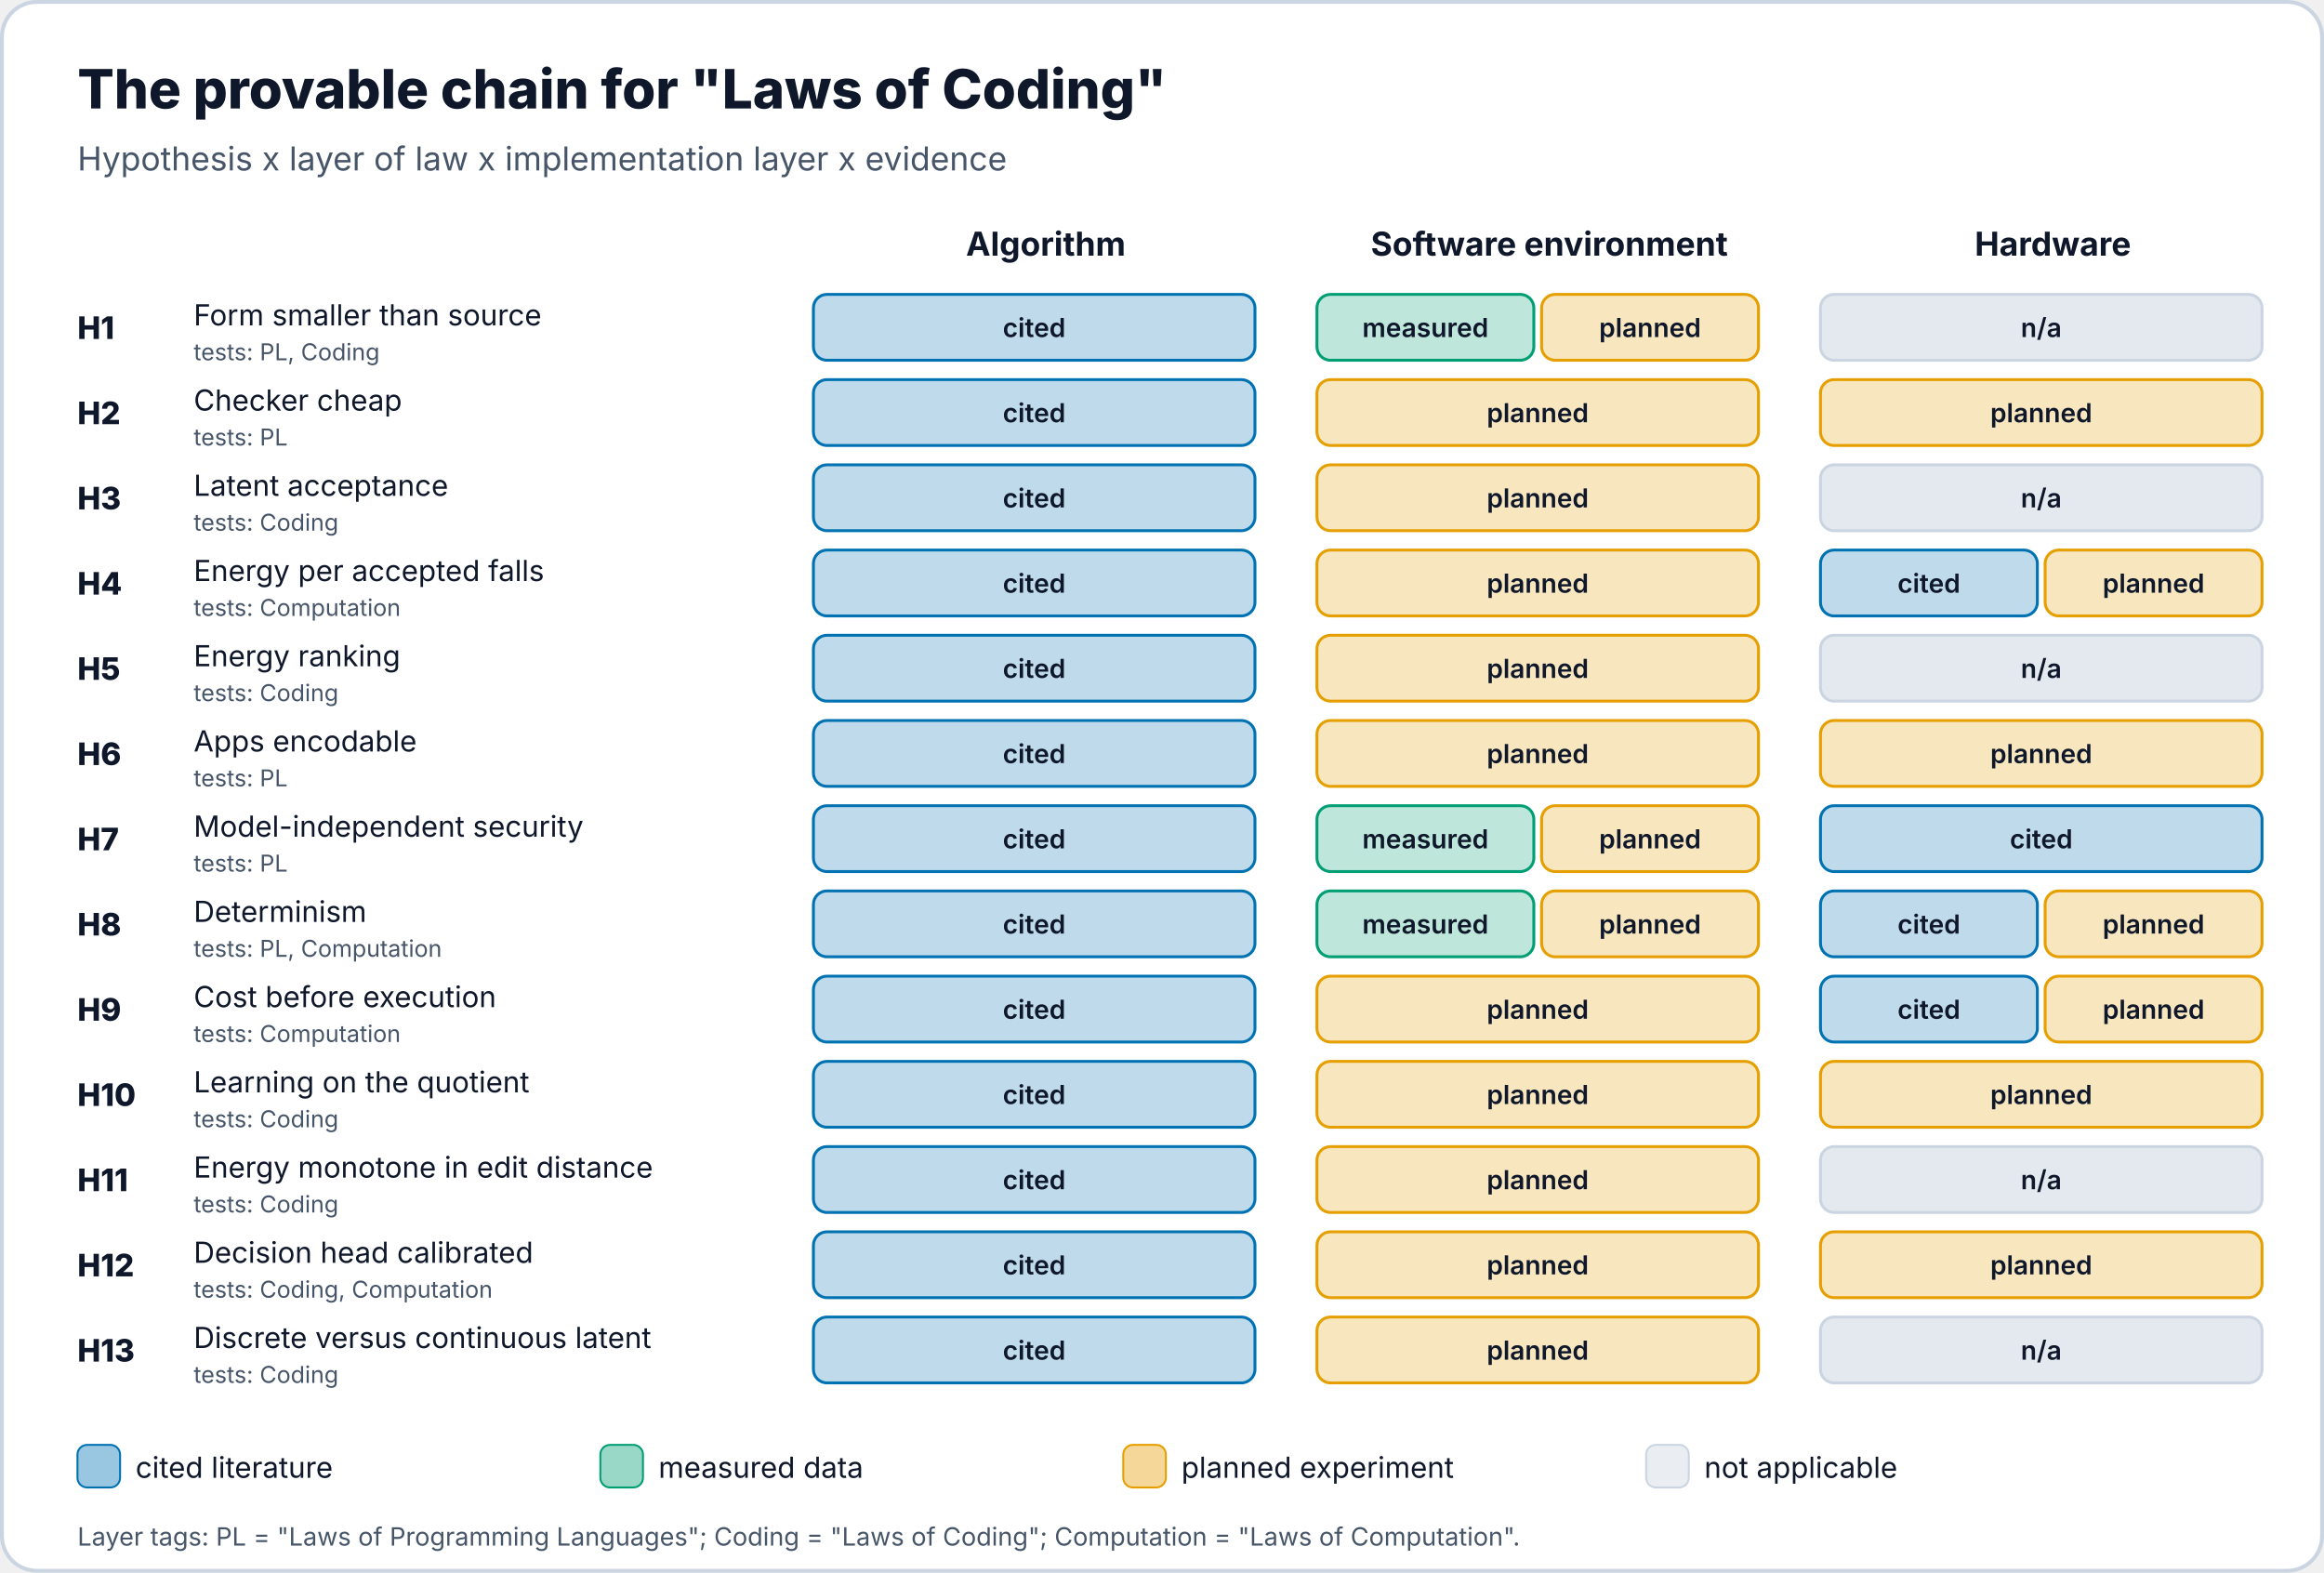
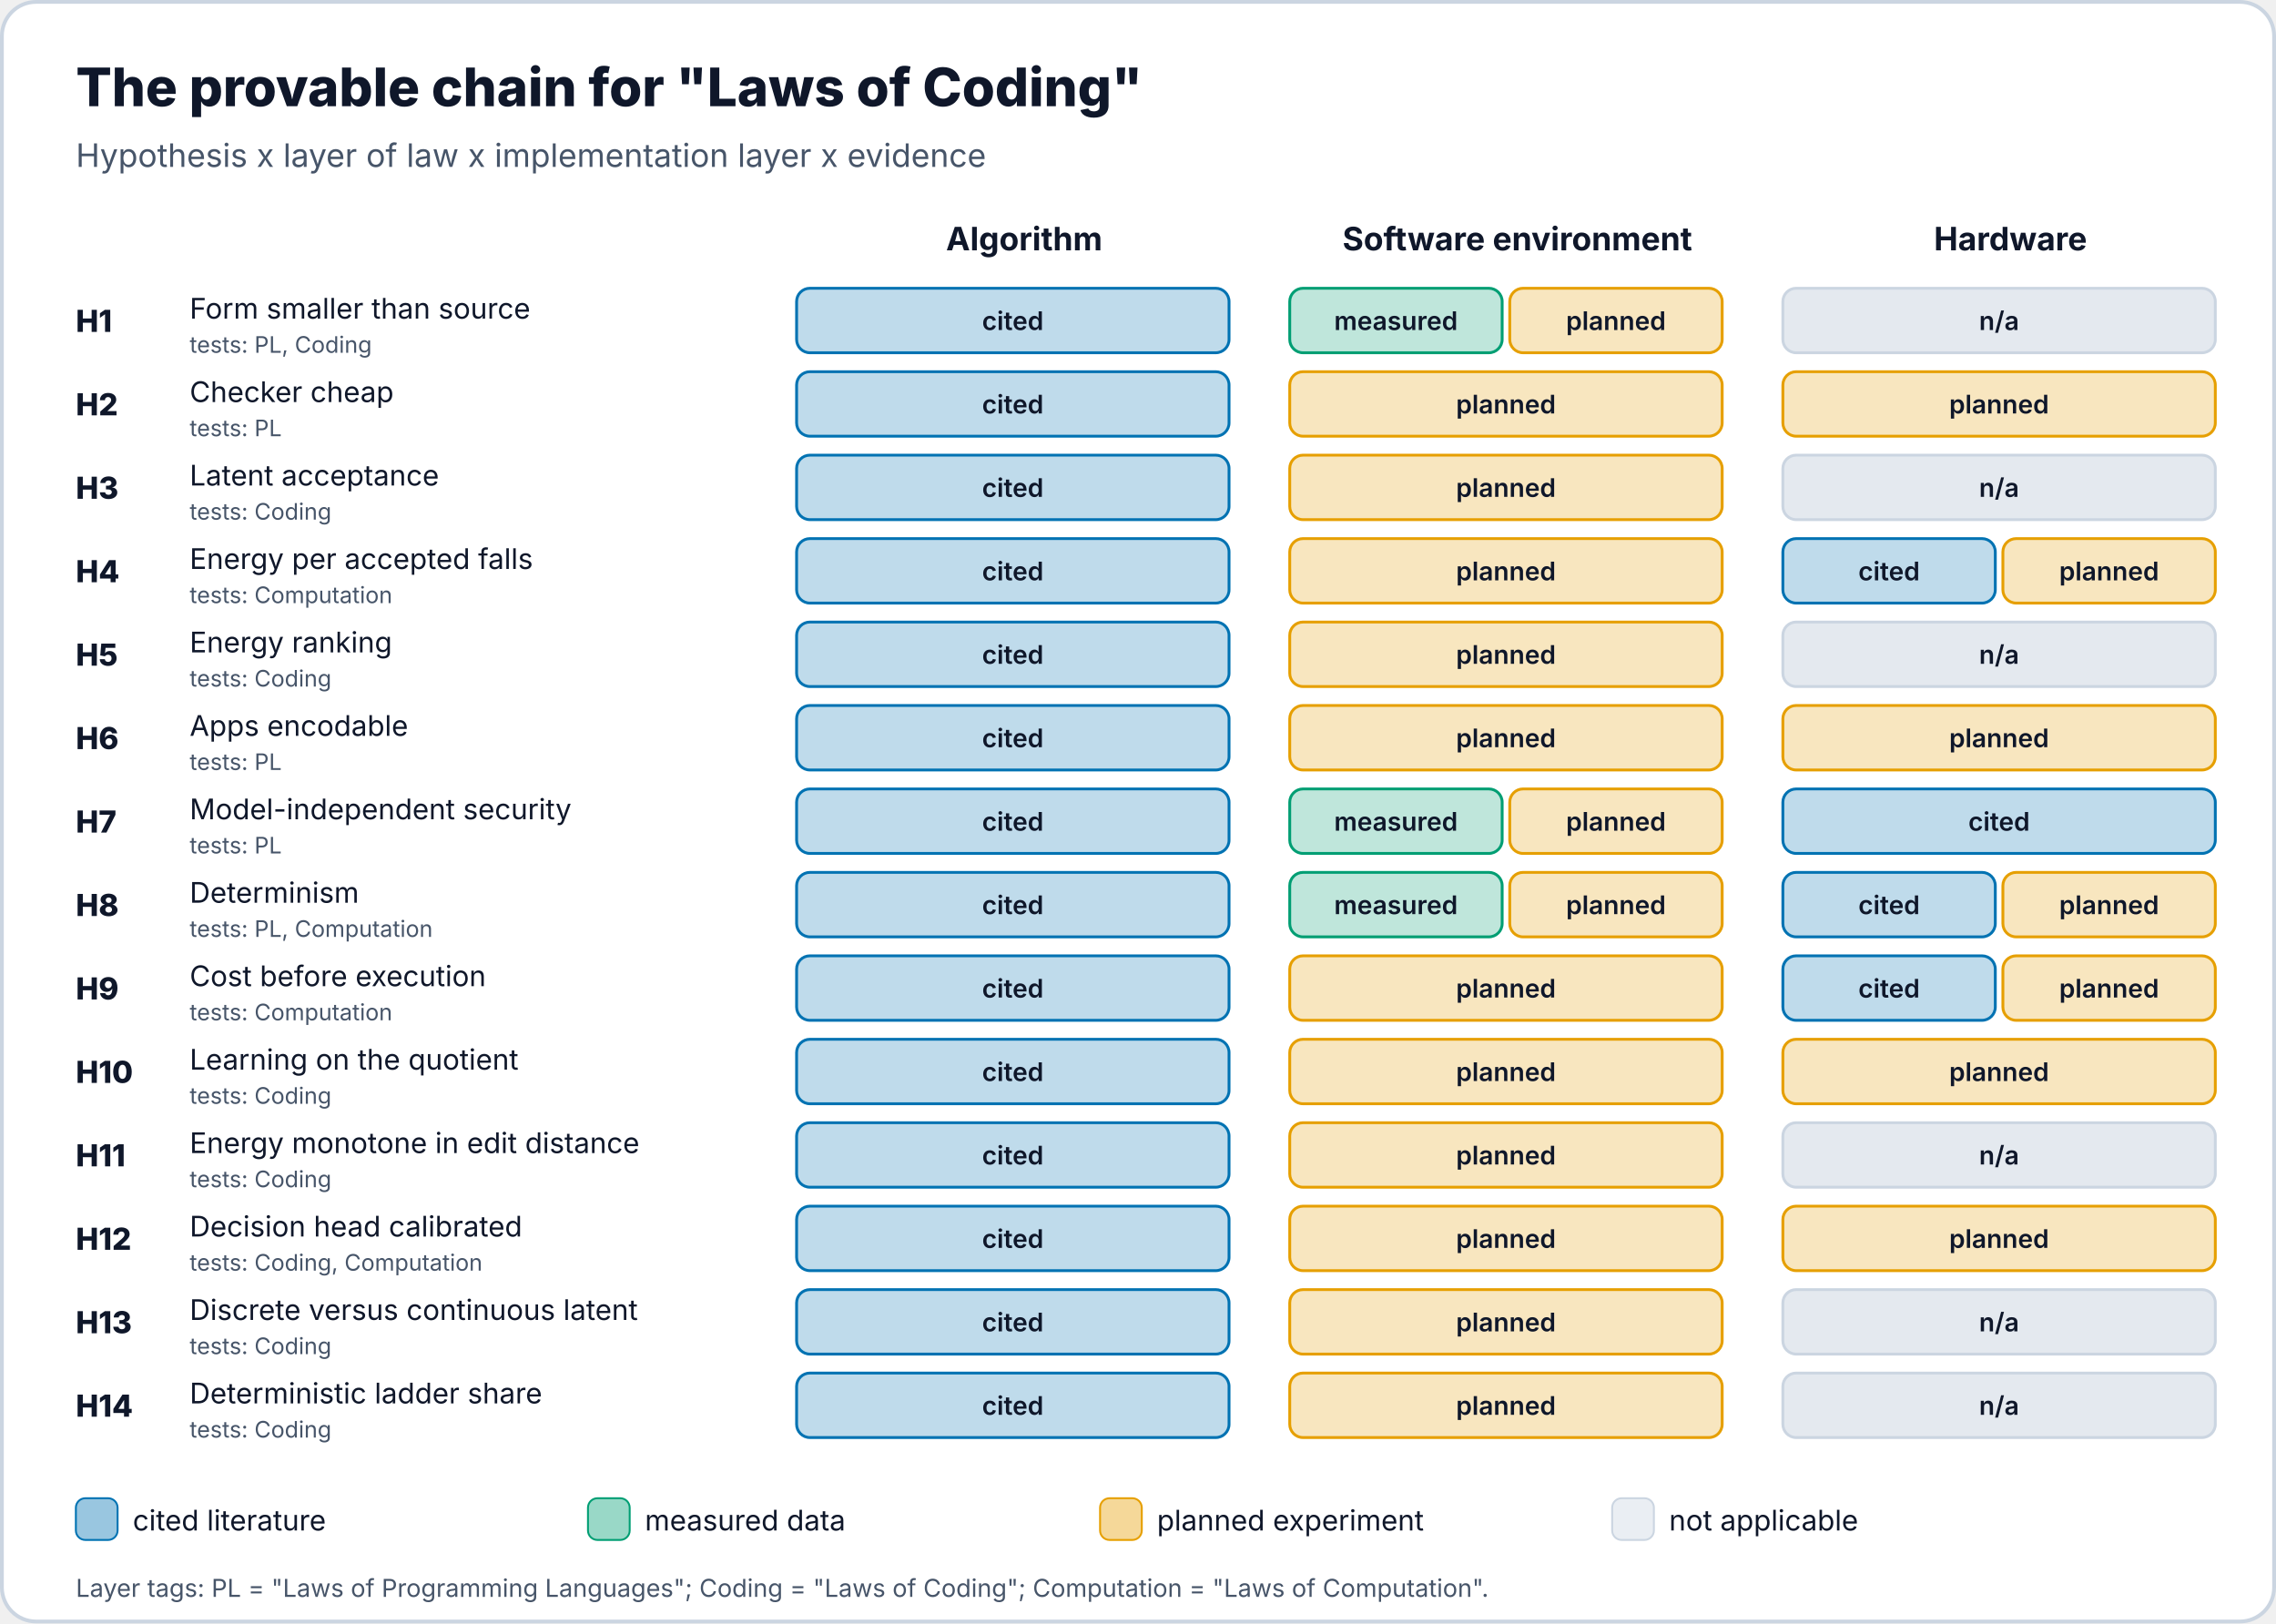
- <svg xmlns="http://www.w3.org/2000/svg" width="1200" height="812" viewBox="0 0 1200 812">
-   <rect x="1" y="1" width="1198" height="810" rx="18" fill="#fff" stroke="#cbd5e1" stroke-width="2" />
+ <svg xmlns="http://www.w3.org/2000/svg" width="1200" height="856" viewBox="0 0 1200 856">
+   <rect x="1" y="1" width="1198" height="854" rx="18" fill="#fff" stroke="#cbd5e1" stroke-width="2" />
  <text x="40" y="56" font-family="Inter, 'DejaVu Sans', Helvetica, Arial, sans-serif" font-size="28" font-weight="800" fill="#0f172a" text-anchor="start">The provable chain for "Laws of Coding"</text>
  <text x="40" y="88" font-family="Inter, 'DejaVu Sans', Helvetica, Arial, sans-serif" font-size="17" font-weight="400" fill="#475569" text-anchor="start">Hypothesis x layer of law x implementation layer x evidence</text>
  <text x="540.0" y="132" font-family="Inter, 'DejaVu Sans', Helvetica, Arial, sans-serif" font-size="17" font-weight="700" fill="#0f172a" text-anchor="middle">Algorithm</text>
  <text x="800.0" y="132" font-family="Inter, 'DejaVu Sans', Helvetica, Arial, sans-serif" font-size="17" font-weight="700" fill="#0f172a" text-anchor="middle">Software environment</text>
  <text x="1060.0" y="132" font-family="Inter, 'DejaVu Sans', Helvetica, Arial, sans-serif" font-size="17" font-weight="700" fill="#0f172a" text-anchor="middle">Hardware</text>
  <text x="40" y="175" font-family="Inter, 'DejaVu Sans', Helvetica, Arial, sans-serif" font-size="16" font-weight="800" fill="#0f172a" text-anchor="start">H1</text>
  <text x="100" y="168" font-family="Inter, 'DejaVu Sans', Helvetica, Arial, sans-serif" font-size="15" font-weight="400" fill="#0f172a" text-anchor="start">Form smaller than source</text>
  <text x="100" y="186" font-family="Inter, 'DejaVu Sans', Helvetica, Arial, sans-serif" font-size="12" font-weight="400" fill="#475569" text-anchor="start">tests: PL, Coding</text>
  <rect x="420.0" y="152" width="228.0" height="34" rx="7" fill="#0072B2" fill-opacity="0.25" stroke="#0072B2" stroke-width="1.5" />
  <text x="534.0" y="174" font-family="Inter, 'DejaVu Sans', Helvetica, Arial, sans-serif" font-size="13.5" font-weight="600" fill="#0f172a" text-anchor="middle">cited</text>
  <rect x="680.0" y="152" width="112.0" height="34" rx="7" fill="#009E73" fill-opacity="0.25" stroke="#009E73" stroke-width="1.5" />
  <text x="736.0" y="174" font-family="Inter, 'DejaVu Sans', Helvetica, Arial, sans-serif" font-size="13.5" font-weight="600" fill="#0f172a" text-anchor="middle">measured</text>
  <rect x="796.0" y="152" width="112.0" height="34" rx="7" fill="#E69F00" fill-opacity="0.25" stroke="#E69F00" stroke-width="1.5" />
  <text x="852.0" y="174" font-family="Inter, 'DejaVu Sans', Helvetica, Arial, sans-serif" font-size="13.5" font-weight="600" fill="#0f172a" text-anchor="middle">planned</text>
  <rect x="940.0" y="152" width="228.0" height="34" rx="7" fill="#cbd5e1" fill-opacity="0.5" stroke="#cbd5e1" stroke-width="1.5" />
  <text x="1054.0" y="174" font-family="Inter, 'DejaVu Sans', Helvetica, Arial, sans-serif" font-size="13.5" font-weight="600" fill="#0f172a" text-anchor="middle">n/a</text>
  <text x="40" y="219" font-family="Inter, 'DejaVu Sans', Helvetica, Arial, sans-serif" font-size="16" font-weight="800" fill="#0f172a" text-anchor="start">H2</text>
  <text x="100" y="212" font-family="Inter, 'DejaVu Sans', Helvetica, Arial, sans-serif" font-size="15" font-weight="400" fill="#0f172a" text-anchor="start">Checker cheap</text>
  <text x="100" y="230" font-family="Inter, 'DejaVu Sans', Helvetica, Arial, sans-serif" font-size="12" font-weight="400" fill="#475569" text-anchor="start">tests: PL</text>
  <rect x="420.0" y="196" width="228.0" height="34" rx="7" fill="#0072B2" fill-opacity="0.25" stroke="#0072B2" stroke-width="1.5" />
  <text x="534.0" y="218" font-family="Inter, 'DejaVu Sans', Helvetica, Arial, sans-serif" font-size="13.5" font-weight="600" fill="#0f172a" text-anchor="middle">cited</text>
  <rect x="680.0" y="196" width="228.0" height="34" rx="7" fill="#E69F00" fill-opacity="0.25" stroke="#E69F00" stroke-width="1.5" />
  <text x="794.0" y="218" font-family="Inter, 'DejaVu Sans', Helvetica, Arial, sans-serif" font-size="13.5" font-weight="600" fill="#0f172a" text-anchor="middle">planned</text>
  <rect x="940.0" y="196" width="228.0" height="34" rx="7" fill="#E69F00" fill-opacity="0.25" stroke="#E69F00" stroke-width="1.5" />
  <text x="1054.0" y="218" font-family="Inter, 'DejaVu Sans', Helvetica, Arial, sans-serif" font-size="13.5" font-weight="600" fill="#0f172a" text-anchor="middle">planned</text>
  <text x="40" y="263" font-family="Inter, 'DejaVu Sans', Helvetica, Arial, sans-serif" font-size="16" font-weight="800" fill="#0f172a" text-anchor="start">H3</text>
  <text x="100" y="256" font-family="Inter, 'DejaVu Sans', Helvetica, Arial, sans-serif" font-size="15" font-weight="400" fill="#0f172a" text-anchor="start">Latent acceptance</text>
  <text x="100" y="274" font-family="Inter, 'DejaVu Sans', Helvetica, Arial, sans-serif" font-size="12" font-weight="400" fill="#475569" text-anchor="start">tests: Coding</text>
  <rect x="420.0" y="240" width="228.0" height="34" rx="7" fill="#0072B2" fill-opacity="0.25" stroke="#0072B2" stroke-width="1.5" />
  <text x="534.0" y="262" font-family="Inter, 'DejaVu Sans', Helvetica, Arial, sans-serif" font-size="13.5" font-weight="600" fill="#0f172a" text-anchor="middle">cited</text>
  <rect x="680.0" y="240" width="228.0" height="34" rx="7" fill="#E69F00" fill-opacity="0.25" stroke="#E69F00" stroke-width="1.5" />
  <text x="794.0" y="262" font-family="Inter, 'DejaVu Sans', Helvetica, Arial, sans-serif" font-size="13.5" font-weight="600" fill="#0f172a" text-anchor="middle">planned</text>
  <rect x="940.0" y="240" width="228.0" height="34" rx="7" fill="#cbd5e1" fill-opacity="0.5" stroke="#cbd5e1" stroke-width="1.5" />
  <text x="1054.0" y="262" font-family="Inter, 'DejaVu Sans', Helvetica, Arial, sans-serif" font-size="13.5" font-weight="600" fill="#0f172a" text-anchor="middle">n/a</text>
  <text x="40" y="307" font-family="Inter, 'DejaVu Sans', Helvetica, Arial, sans-serif" font-size="16" font-weight="800" fill="#0f172a" text-anchor="start">H4</text>
  <text x="100" y="300" font-family="Inter, 'DejaVu Sans', Helvetica, Arial, sans-serif" font-size="15" font-weight="400" fill="#0f172a" text-anchor="start">Energy per accepted falls</text>
  <text x="100" y="318" font-family="Inter, 'DejaVu Sans', Helvetica, Arial, sans-serif" font-size="12" font-weight="400" fill="#475569" text-anchor="start">tests: Computation</text>
  <rect x="420.0" y="284" width="228.0" height="34" rx="7" fill="#0072B2" fill-opacity="0.25" stroke="#0072B2" stroke-width="1.5" />
  <text x="534.0" y="306" font-family="Inter, 'DejaVu Sans', Helvetica, Arial, sans-serif" font-size="13.5" font-weight="600" fill="#0f172a" text-anchor="middle">cited</text>
  <rect x="680.0" y="284" width="228.0" height="34" rx="7" fill="#E69F00" fill-opacity="0.25" stroke="#E69F00" stroke-width="1.5" />
  <text x="794.0" y="306" font-family="Inter, 'DejaVu Sans', Helvetica, Arial, sans-serif" font-size="13.5" font-weight="600" fill="#0f172a" text-anchor="middle">planned</text>
  <rect x="940.0" y="284" width="112.0" height="34" rx="7" fill="#0072B2" fill-opacity="0.25" stroke="#0072B2" stroke-width="1.5" />
  <text x="996.0" y="306" font-family="Inter, 'DejaVu Sans', Helvetica, Arial, sans-serif" font-size="13.5" font-weight="600" fill="#0f172a" text-anchor="middle">cited</text>
  <rect x="1056.0" y="284" width="112.0" height="34" rx="7" fill="#E69F00" fill-opacity="0.25" stroke="#E69F00" stroke-width="1.5" />
  <text x="1112.0" y="306" font-family="Inter, 'DejaVu Sans', Helvetica, Arial, sans-serif" font-size="13.5" font-weight="600" fill="#0f172a" text-anchor="middle">planned</text>
  <text x="40" y="351" font-family="Inter, 'DejaVu Sans', Helvetica, Arial, sans-serif" font-size="16" font-weight="800" fill="#0f172a" text-anchor="start">H5</text>
  <text x="100" y="344" font-family="Inter, 'DejaVu Sans', Helvetica, Arial, sans-serif" font-size="15" font-weight="400" fill="#0f172a" text-anchor="start">Energy ranking</text>
  <text x="100" y="362" font-family="Inter, 'DejaVu Sans', Helvetica, Arial, sans-serif" font-size="12" font-weight="400" fill="#475569" text-anchor="start">tests: Coding</text>
  <rect x="420.0" y="328" width="228.0" height="34" rx="7" fill="#0072B2" fill-opacity="0.25" stroke="#0072B2" stroke-width="1.5" />
  <text x="534.0" y="350" font-family="Inter, 'DejaVu Sans', Helvetica, Arial, sans-serif" font-size="13.5" font-weight="600" fill="#0f172a" text-anchor="middle">cited</text>
  <rect x="680.0" y="328" width="228.0" height="34" rx="7" fill="#E69F00" fill-opacity="0.25" stroke="#E69F00" stroke-width="1.5" />
  <text x="794.0" y="350" font-family="Inter, 'DejaVu Sans', Helvetica, Arial, sans-serif" font-size="13.5" font-weight="600" fill="#0f172a" text-anchor="middle">planned</text>
  <rect x="940.0" y="328" width="228.0" height="34" rx="7" fill="#cbd5e1" fill-opacity="0.5" stroke="#cbd5e1" stroke-width="1.5" />
  <text x="1054.0" y="350" font-family="Inter, 'DejaVu Sans', Helvetica, Arial, sans-serif" font-size="13.5" font-weight="600" fill="#0f172a" text-anchor="middle">n/a</text>
  <text x="40" y="395" font-family="Inter, 'DejaVu Sans', Helvetica, Arial, sans-serif" font-size="16" font-weight="800" fill="#0f172a" text-anchor="start">H6</text>
  <text x="100" y="388" font-family="Inter, 'DejaVu Sans', Helvetica, Arial, sans-serif" font-size="15" font-weight="400" fill="#0f172a" text-anchor="start">Apps encodable</text>
  <text x="100" y="406" font-family="Inter, 'DejaVu Sans', Helvetica, Arial, sans-serif" font-size="12" font-weight="400" fill="#475569" text-anchor="start">tests: PL</text>
  <rect x="420.0" y="372" width="228.0" height="34" rx="7" fill="#0072B2" fill-opacity="0.25" stroke="#0072B2" stroke-width="1.5" />
  <text x="534.0" y="394" font-family="Inter, 'DejaVu Sans', Helvetica, Arial, sans-serif" font-size="13.5" font-weight="600" fill="#0f172a" text-anchor="middle">cited</text>
  <rect x="680.0" y="372" width="228.0" height="34" rx="7" fill="#E69F00" fill-opacity="0.25" stroke="#E69F00" stroke-width="1.5" />
  <text x="794.0" y="394" font-family="Inter, 'DejaVu Sans', Helvetica, Arial, sans-serif" font-size="13.5" font-weight="600" fill="#0f172a" text-anchor="middle">planned</text>
  <rect x="940.0" y="372" width="228.0" height="34" rx="7" fill="#E69F00" fill-opacity="0.25" stroke="#E69F00" stroke-width="1.5" />
  <text x="1054.0" y="394" font-family="Inter, 'DejaVu Sans', Helvetica, Arial, sans-serif" font-size="13.5" font-weight="600" fill="#0f172a" text-anchor="middle">planned</text>
  <text x="40" y="439" font-family="Inter, 'DejaVu Sans', Helvetica, Arial, sans-serif" font-size="16" font-weight="800" fill="#0f172a" text-anchor="start">H7</text>
  <text x="100" y="432" font-family="Inter, 'DejaVu Sans', Helvetica, Arial, sans-serif" font-size="15" font-weight="400" fill="#0f172a" text-anchor="start">Model-independent security</text>
  <text x="100" y="450" font-family="Inter, 'DejaVu Sans', Helvetica, Arial, sans-serif" font-size="12" font-weight="400" fill="#475569" text-anchor="start">tests: PL</text>
  <rect x="420.0" y="416" width="228.0" height="34" rx="7" fill="#0072B2" fill-opacity="0.25" stroke="#0072B2" stroke-width="1.5" />
  <text x="534.0" y="438" font-family="Inter, 'DejaVu Sans', Helvetica, Arial, sans-serif" font-size="13.5" font-weight="600" fill="#0f172a" text-anchor="middle">cited</text>
  <rect x="680.0" y="416" width="112.0" height="34" rx="7" fill="#009E73" fill-opacity="0.25" stroke="#009E73" stroke-width="1.5" />
  <text x="736.0" y="438" font-family="Inter, 'DejaVu Sans', Helvetica, Arial, sans-serif" font-size="13.5" font-weight="600" fill="#0f172a" text-anchor="middle">measured</text>
  <rect x="796.0" y="416" width="112.0" height="34" rx="7" fill="#E69F00" fill-opacity="0.25" stroke="#E69F00" stroke-width="1.5" />
  <text x="852.0" y="438" font-family="Inter, 'DejaVu Sans', Helvetica, Arial, sans-serif" font-size="13.5" font-weight="600" fill="#0f172a" text-anchor="middle">planned</text>
  <rect x="940.0" y="416" width="228.0" height="34" rx="7" fill="#0072B2" fill-opacity="0.25" stroke="#0072B2" stroke-width="1.5" />
  <text x="1054.0" y="438" font-family="Inter, 'DejaVu Sans', Helvetica, Arial, sans-serif" font-size="13.5" font-weight="600" fill="#0f172a" text-anchor="middle">cited</text>
  <text x="40" y="483" font-family="Inter, 'DejaVu Sans', Helvetica, Arial, sans-serif" font-size="16" font-weight="800" fill="#0f172a" text-anchor="start">H8</text>
  <text x="100" y="476" font-family="Inter, 'DejaVu Sans', Helvetica, Arial, sans-serif" font-size="15" font-weight="400" fill="#0f172a" text-anchor="start">Determinism</text>
  <text x="100" y="494" font-family="Inter, 'DejaVu Sans', Helvetica, Arial, sans-serif" font-size="12" font-weight="400" fill="#475569" text-anchor="start">tests: PL, Computation</text>
  <rect x="420.0" y="460" width="228.0" height="34" rx="7" fill="#0072B2" fill-opacity="0.25" stroke="#0072B2" stroke-width="1.5" />
  <text x="534.0" y="482" font-family="Inter, 'DejaVu Sans', Helvetica, Arial, sans-serif" font-size="13.5" font-weight="600" fill="#0f172a" text-anchor="middle">cited</text>
  <rect x="680.0" y="460" width="112.0" height="34" rx="7" fill="#009E73" fill-opacity="0.25" stroke="#009E73" stroke-width="1.5" />
  <text x="736.0" y="482" font-family="Inter, 'DejaVu Sans', Helvetica, Arial, sans-serif" font-size="13.5" font-weight="600" fill="#0f172a" text-anchor="middle">measured</text>
  <rect x="796.0" y="460" width="112.0" height="34" rx="7" fill="#E69F00" fill-opacity="0.25" stroke="#E69F00" stroke-width="1.5" />
  <text x="852.0" y="482" font-family="Inter, 'DejaVu Sans', Helvetica, Arial, sans-serif" font-size="13.5" font-weight="600" fill="#0f172a" text-anchor="middle">planned</text>
  <rect x="940.0" y="460" width="112.0" height="34" rx="7" fill="#0072B2" fill-opacity="0.25" stroke="#0072B2" stroke-width="1.5" />
  <text x="996.0" y="482" font-family="Inter, 'DejaVu Sans', Helvetica, Arial, sans-serif" font-size="13.5" font-weight="600" fill="#0f172a" text-anchor="middle">cited</text>
  <rect x="1056.0" y="460" width="112.0" height="34" rx="7" fill="#E69F00" fill-opacity="0.25" stroke="#E69F00" stroke-width="1.5" />
  <text x="1112.0" y="482" font-family="Inter, 'DejaVu Sans', Helvetica, Arial, sans-serif" font-size="13.5" font-weight="600" fill="#0f172a" text-anchor="middle">planned</text>
  <text x="40" y="527" font-family="Inter, 'DejaVu Sans', Helvetica, Arial, sans-serif" font-size="16" font-weight="800" fill="#0f172a" text-anchor="start">H9</text>
  <text x="100" y="520" font-family="Inter, 'DejaVu Sans', Helvetica, Arial, sans-serif" font-size="15" font-weight="400" fill="#0f172a" text-anchor="start">Cost before execution</text>
  <text x="100" y="538" font-family="Inter, 'DejaVu Sans', Helvetica, Arial, sans-serif" font-size="12" font-weight="400" fill="#475569" text-anchor="start">tests: Computation</text>
  <rect x="420.0" y="504" width="228.0" height="34" rx="7" fill="#0072B2" fill-opacity="0.25" stroke="#0072B2" stroke-width="1.5" />
  <text x="534.0" y="526" font-family="Inter, 'DejaVu Sans', Helvetica, Arial, sans-serif" font-size="13.5" font-weight="600" fill="#0f172a" text-anchor="middle">cited</text>
  <rect x="680.0" y="504" width="228.0" height="34" rx="7" fill="#E69F00" fill-opacity="0.25" stroke="#E69F00" stroke-width="1.5" />
  <text x="794.0" y="526" font-family="Inter, 'DejaVu Sans', Helvetica, Arial, sans-serif" font-size="13.5" font-weight="600" fill="#0f172a" text-anchor="middle">planned</text>
  <rect x="940.0" y="504" width="112.0" height="34" rx="7" fill="#0072B2" fill-opacity="0.25" stroke="#0072B2" stroke-width="1.5" />
  <text x="996.0" y="526" font-family="Inter, 'DejaVu Sans', Helvetica, Arial, sans-serif" font-size="13.5" font-weight="600" fill="#0f172a" text-anchor="middle">cited</text>
  <rect x="1056.0" y="504" width="112.0" height="34" rx="7" fill="#E69F00" fill-opacity="0.25" stroke="#E69F00" stroke-width="1.5" />
  <text x="1112.0" y="526" font-family="Inter, 'DejaVu Sans', Helvetica, Arial, sans-serif" font-size="13.5" font-weight="600" fill="#0f172a" text-anchor="middle">planned</text>
  <text x="40" y="571" font-family="Inter, 'DejaVu Sans', Helvetica, Arial, sans-serif" font-size="16" font-weight="800" fill="#0f172a" text-anchor="start">H10</text>
  <text x="100" y="564" font-family="Inter, 'DejaVu Sans', Helvetica, Arial, sans-serif" font-size="15" font-weight="400" fill="#0f172a" text-anchor="start">Learning on the quotient</text>
  <text x="100" y="582" font-family="Inter, 'DejaVu Sans', Helvetica, Arial, sans-serif" font-size="12" font-weight="400" fill="#475569" text-anchor="start">tests: Coding</text>
  <rect x="420.0" y="548" width="228.0" height="34" rx="7" fill="#0072B2" fill-opacity="0.25" stroke="#0072B2" stroke-width="1.5" />
  <text x="534.0" y="570" font-family="Inter, 'DejaVu Sans', Helvetica, Arial, sans-serif" font-size="13.5" font-weight="600" fill="#0f172a" text-anchor="middle">cited</text>
  <rect x="680.0" y="548" width="228.0" height="34" rx="7" fill="#E69F00" fill-opacity="0.25" stroke="#E69F00" stroke-width="1.5" />
  <text x="794.0" y="570" font-family="Inter, 'DejaVu Sans', Helvetica, Arial, sans-serif" font-size="13.5" font-weight="600" fill="#0f172a" text-anchor="middle">planned</text>
  <rect x="940.0" y="548" width="228.0" height="34" rx="7" fill="#E69F00" fill-opacity="0.25" stroke="#E69F00" stroke-width="1.5" />
  <text x="1054.0" y="570" font-family="Inter, 'DejaVu Sans', Helvetica, Arial, sans-serif" font-size="13.5" font-weight="600" fill="#0f172a" text-anchor="middle">planned</text>
  <text x="40" y="615" font-family="Inter, 'DejaVu Sans', Helvetica, Arial, sans-serif" font-size="16" font-weight="800" fill="#0f172a" text-anchor="start">H11</text>
  <text x="100" y="608" font-family="Inter, 'DejaVu Sans', Helvetica, Arial, sans-serif" font-size="15" font-weight="400" fill="#0f172a" text-anchor="start">Energy monotone in edit distance</text>
  <text x="100" y="626" font-family="Inter, 'DejaVu Sans', Helvetica, Arial, sans-serif" font-size="12" font-weight="400" fill="#475569" text-anchor="start">tests: Coding</text>
  <rect x="420.0" y="592" width="228.0" height="34" rx="7" fill="#0072B2" fill-opacity="0.25" stroke="#0072B2" stroke-width="1.5" />
  <text x="534.0" y="614" font-family="Inter, 'DejaVu Sans', Helvetica, Arial, sans-serif" font-size="13.5" font-weight="600" fill="#0f172a" text-anchor="middle">cited</text>
  <rect x="680.0" y="592" width="228.0" height="34" rx="7" fill="#E69F00" fill-opacity="0.25" stroke="#E69F00" stroke-width="1.5" />
  <text x="794.0" y="614" font-family="Inter, 'DejaVu Sans', Helvetica, Arial, sans-serif" font-size="13.5" font-weight="600" fill="#0f172a" text-anchor="middle">planned</text>
  <rect x="940.0" y="592" width="228.0" height="34" rx="7" fill="#cbd5e1" fill-opacity="0.5" stroke="#cbd5e1" stroke-width="1.5" />
  <text x="1054.0" y="614" font-family="Inter, 'DejaVu Sans', Helvetica, Arial, sans-serif" font-size="13.5" font-weight="600" fill="#0f172a" text-anchor="middle">n/a</text>
  <text x="40" y="659" font-family="Inter, 'DejaVu Sans', Helvetica, Arial, sans-serif" font-size="16" font-weight="800" fill="#0f172a" text-anchor="start">H12</text>
  <text x="100" y="652" font-family="Inter, 'DejaVu Sans', Helvetica, Arial, sans-serif" font-size="15" font-weight="400" fill="#0f172a" text-anchor="start">Decision head calibrated</text>
  <text x="100" y="670" font-family="Inter, 'DejaVu Sans', Helvetica, Arial, sans-serif" font-size="12" font-weight="400" fill="#475569" text-anchor="start">tests: Coding, Computation</text>
  <rect x="420.0" y="636" width="228.0" height="34" rx="7" fill="#0072B2" fill-opacity="0.25" stroke="#0072B2" stroke-width="1.5" />
  <text x="534.0" y="658" font-family="Inter, 'DejaVu Sans', Helvetica, Arial, sans-serif" font-size="13.5" font-weight="600" fill="#0f172a" text-anchor="middle">cited</text>
  <rect x="680.0" y="636" width="228.0" height="34" rx="7" fill="#E69F00" fill-opacity="0.25" stroke="#E69F00" stroke-width="1.5" />
  <text x="794.0" y="658" font-family="Inter, 'DejaVu Sans', Helvetica, Arial, sans-serif" font-size="13.5" font-weight="600" fill="#0f172a" text-anchor="middle">planned</text>
  <rect x="940.0" y="636" width="228.0" height="34" rx="7" fill="#E69F00" fill-opacity="0.25" stroke="#E69F00" stroke-width="1.5" />
  <text x="1054.0" y="658" font-family="Inter, 'DejaVu Sans', Helvetica, Arial, sans-serif" font-size="13.5" font-weight="600" fill="#0f172a" text-anchor="middle">planned</text>
  <text x="40" y="703" font-family="Inter, 'DejaVu Sans', Helvetica, Arial, sans-serif" font-size="16" font-weight="800" fill="#0f172a" text-anchor="start">H13</text>
  <text x="100" y="696" font-family="Inter, 'DejaVu Sans', Helvetica, Arial, sans-serif" font-size="15" font-weight="400" fill="#0f172a" text-anchor="start">Discrete versus continuous latent</text>
  <text x="100" y="714" font-family="Inter, 'DejaVu Sans', Helvetica, Arial, sans-serif" font-size="12" font-weight="400" fill="#475569" text-anchor="start">tests: Coding</text>
  <rect x="420.0" y="680" width="228.0" height="34" rx="7" fill="#0072B2" fill-opacity="0.25" stroke="#0072B2" stroke-width="1.5" />
  <text x="534.0" y="702" font-family="Inter, 'DejaVu Sans', Helvetica, Arial, sans-serif" font-size="13.5" font-weight="600" fill="#0f172a" text-anchor="middle">cited</text>
  <rect x="680.0" y="680" width="228.0" height="34" rx="7" fill="#E69F00" fill-opacity="0.25" stroke="#E69F00" stroke-width="1.5" />
  <text x="794.0" y="702" font-family="Inter, 'DejaVu Sans', Helvetica, Arial, sans-serif" font-size="13.5" font-weight="600" fill="#0f172a" text-anchor="middle">planned</text>
  <rect x="940.0" y="680" width="228.0" height="34" rx="7" fill="#cbd5e1" fill-opacity="0.5" stroke="#cbd5e1" stroke-width="1.5" />
  <text x="1054.0" y="702" font-family="Inter, 'DejaVu Sans', Helvetica, Arial, sans-serif" font-size="13.5" font-weight="600" fill="#0f172a" text-anchor="middle">n/a</text>
-   <text x="40" y="798" font-family="Inter, 'DejaVu Sans', Helvetica, Arial, sans-serif" font-size="13" font-weight="400" fill="#475569" text-anchor="start">Layer tags: PL = "Laws of Programming Languages"; Coding = "Laws of Coding"; Computation = "Laws of Computation".</text>
-   <rect x="40" y="746" width="22" height="22" rx="5" fill="#0072B2" fill-opacity="0.4" stroke="#0072B2" />
-   <text x="70" y="763" font-family="Inter, 'DejaVu Sans', Helvetica, Arial, sans-serif" font-size="15" font-weight="400" fill="#0f172a" text-anchor="start">cited literature</text>
-   <rect x="310" y="746" width="22" height="22" rx="5" fill="#009E73" fill-opacity="0.4" stroke="#009E73" />
-   <text x="340" y="763" font-family="Inter, 'DejaVu Sans', Helvetica, Arial, sans-serif" font-size="15" font-weight="400" fill="#0f172a" text-anchor="start">measured data</text>
-   <rect x="580" y="746" width="22" height="22" rx="5" fill="#E69F00" fill-opacity="0.4" stroke="#E69F00" />
-   <text x="610" y="763" font-family="Inter, 'DejaVu Sans', Helvetica, Arial, sans-serif" font-size="15" font-weight="400" fill="#0f172a" text-anchor="start">planned experiment</text>
-   <rect x="850" y="746" width="22" height="22" rx="5" fill="#cbd5e1" fill-opacity="0.4" stroke="#cbd5e1" />
-   <text x="880" y="763" font-family="Inter, 'DejaVu Sans', Helvetica, Arial, sans-serif" font-size="15" font-weight="400" fill="#0f172a" text-anchor="start">not applicable</text>
+   <text x="40" y="747" font-family="Inter, 'DejaVu Sans', Helvetica, Arial, sans-serif" font-size="16" font-weight="800" fill="#0f172a" text-anchor="start">H14</text>
+   <text x="100" y="740" font-family="Inter, 'DejaVu Sans', Helvetica, Arial, sans-serif" font-size="15" font-weight="400" fill="#0f172a" text-anchor="start">Deterministic ladder share</text>
+   <text x="100" y="758" font-family="Inter, 'DejaVu Sans', Helvetica, Arial, sans-serif" font-size="12" font-weight="400" fill="#475569" text-anchor="start">tests: Coding</text>
+   <rect x="420.0" y="724" width="228.0" height="34" rx="7" fill="#0072B2" fill-opacity="0.25" stroke="#0072B2" stroke-width="1.5" />
+   <text x="534.0" y="746" font-family="Inter, 'DejaVu Sans', Helvetica, Arial, sans-serif" font-size="13.5" font-weight="600" fill="#0f172a" text-anchor="middle">cited</text>
+   <rect x="680.0" y="724" width="228.0" height="34" rx="7" fill="#E69F00" fill-opacity="0.25" stroke="#E69F00" stroke-width="1.5" />
+   <text x="794.0" y="746" font-family="Inter, 'DejaVu Sans', Helvetica, Arial, sans-serif" font-size="13.5" font-weight="600" fill="#0f172a" text-anchor="middle">planned</text>
+   <rect x="940.0" y="724" width="228.0" height="34" rx="7" fill="#cbd5e1" fill-opacity="0.5" stroke="#cbd5e1" stroke-width="1.5" />
+   <text x="1054.0" y="746" font-family="Inter, 'DejaVu Sans', Helvetica, Arial, sans-serif" font-size="13.5" font-weight="600" fill="#0f172a" text-anchor="middle">n/a</text>
+   <text x="40" y="842" font-family="Inter, 'DejaVu Sans', Helvetica, Arial, sans-serif" font-size="13" font-weight="400" fill="#475569" text-anchor="start">Layer tags: PL = "Laws of Programming Languages"; Coding = "Laws of Coding"; Computation = "Laws of Computation".</text>
+   <rect x="40" y="790" width="22" height="22" rx="5" fill="#0072B2" fill-opacity="0.4" stroke="#0072B2" />
+   <text x="70" y="807" font-family="Inter, 'DejaVu Sans', Helvetica, Arial, sans-serif" font-size="15" font-weight="400" fill="#0f172a" text-anchor="start">cited literature</text>
+   <rect x="310" y="790" width="22" height="22" rx="5" fill="#009E73" fill-opacity="0.4" stroke="#009E73" />
+   <text x="340" y="807" font-family="Inter, 'DejaVu Sans', Helvetica, Arial, sans-serif" font-size="15" font-weight="400" fill="#0f172a" text-anchor="start">measured data</text>
+   <rect x="580" y="790" width="22" height="22" rx="5" fill="#E69F00" fill-opacity="0.4" stroke="#E69F00" />
+   <text x="610" y="807" font-family="Inter, 'DejaVu Sans', Helvetica, Arial, sans-serif" font-size="15" font-weight="400" fill="#0f172a" text-anchor="start">planned experiment</text>
+   <rect x="850" y="790" width="22" height="22" rx="5" fill="#cbd5e1" fill-opacity="0.4" stroke="#cbd5e1" />
+   <text x="880" y="807" font-family="Inter, 'DejaVu Sans', Helvetica, Arial, sans-serif" font-size="15" font-weight="400" fill="#0f172a" text-anchor="start">not applicable</text>
</svg>
